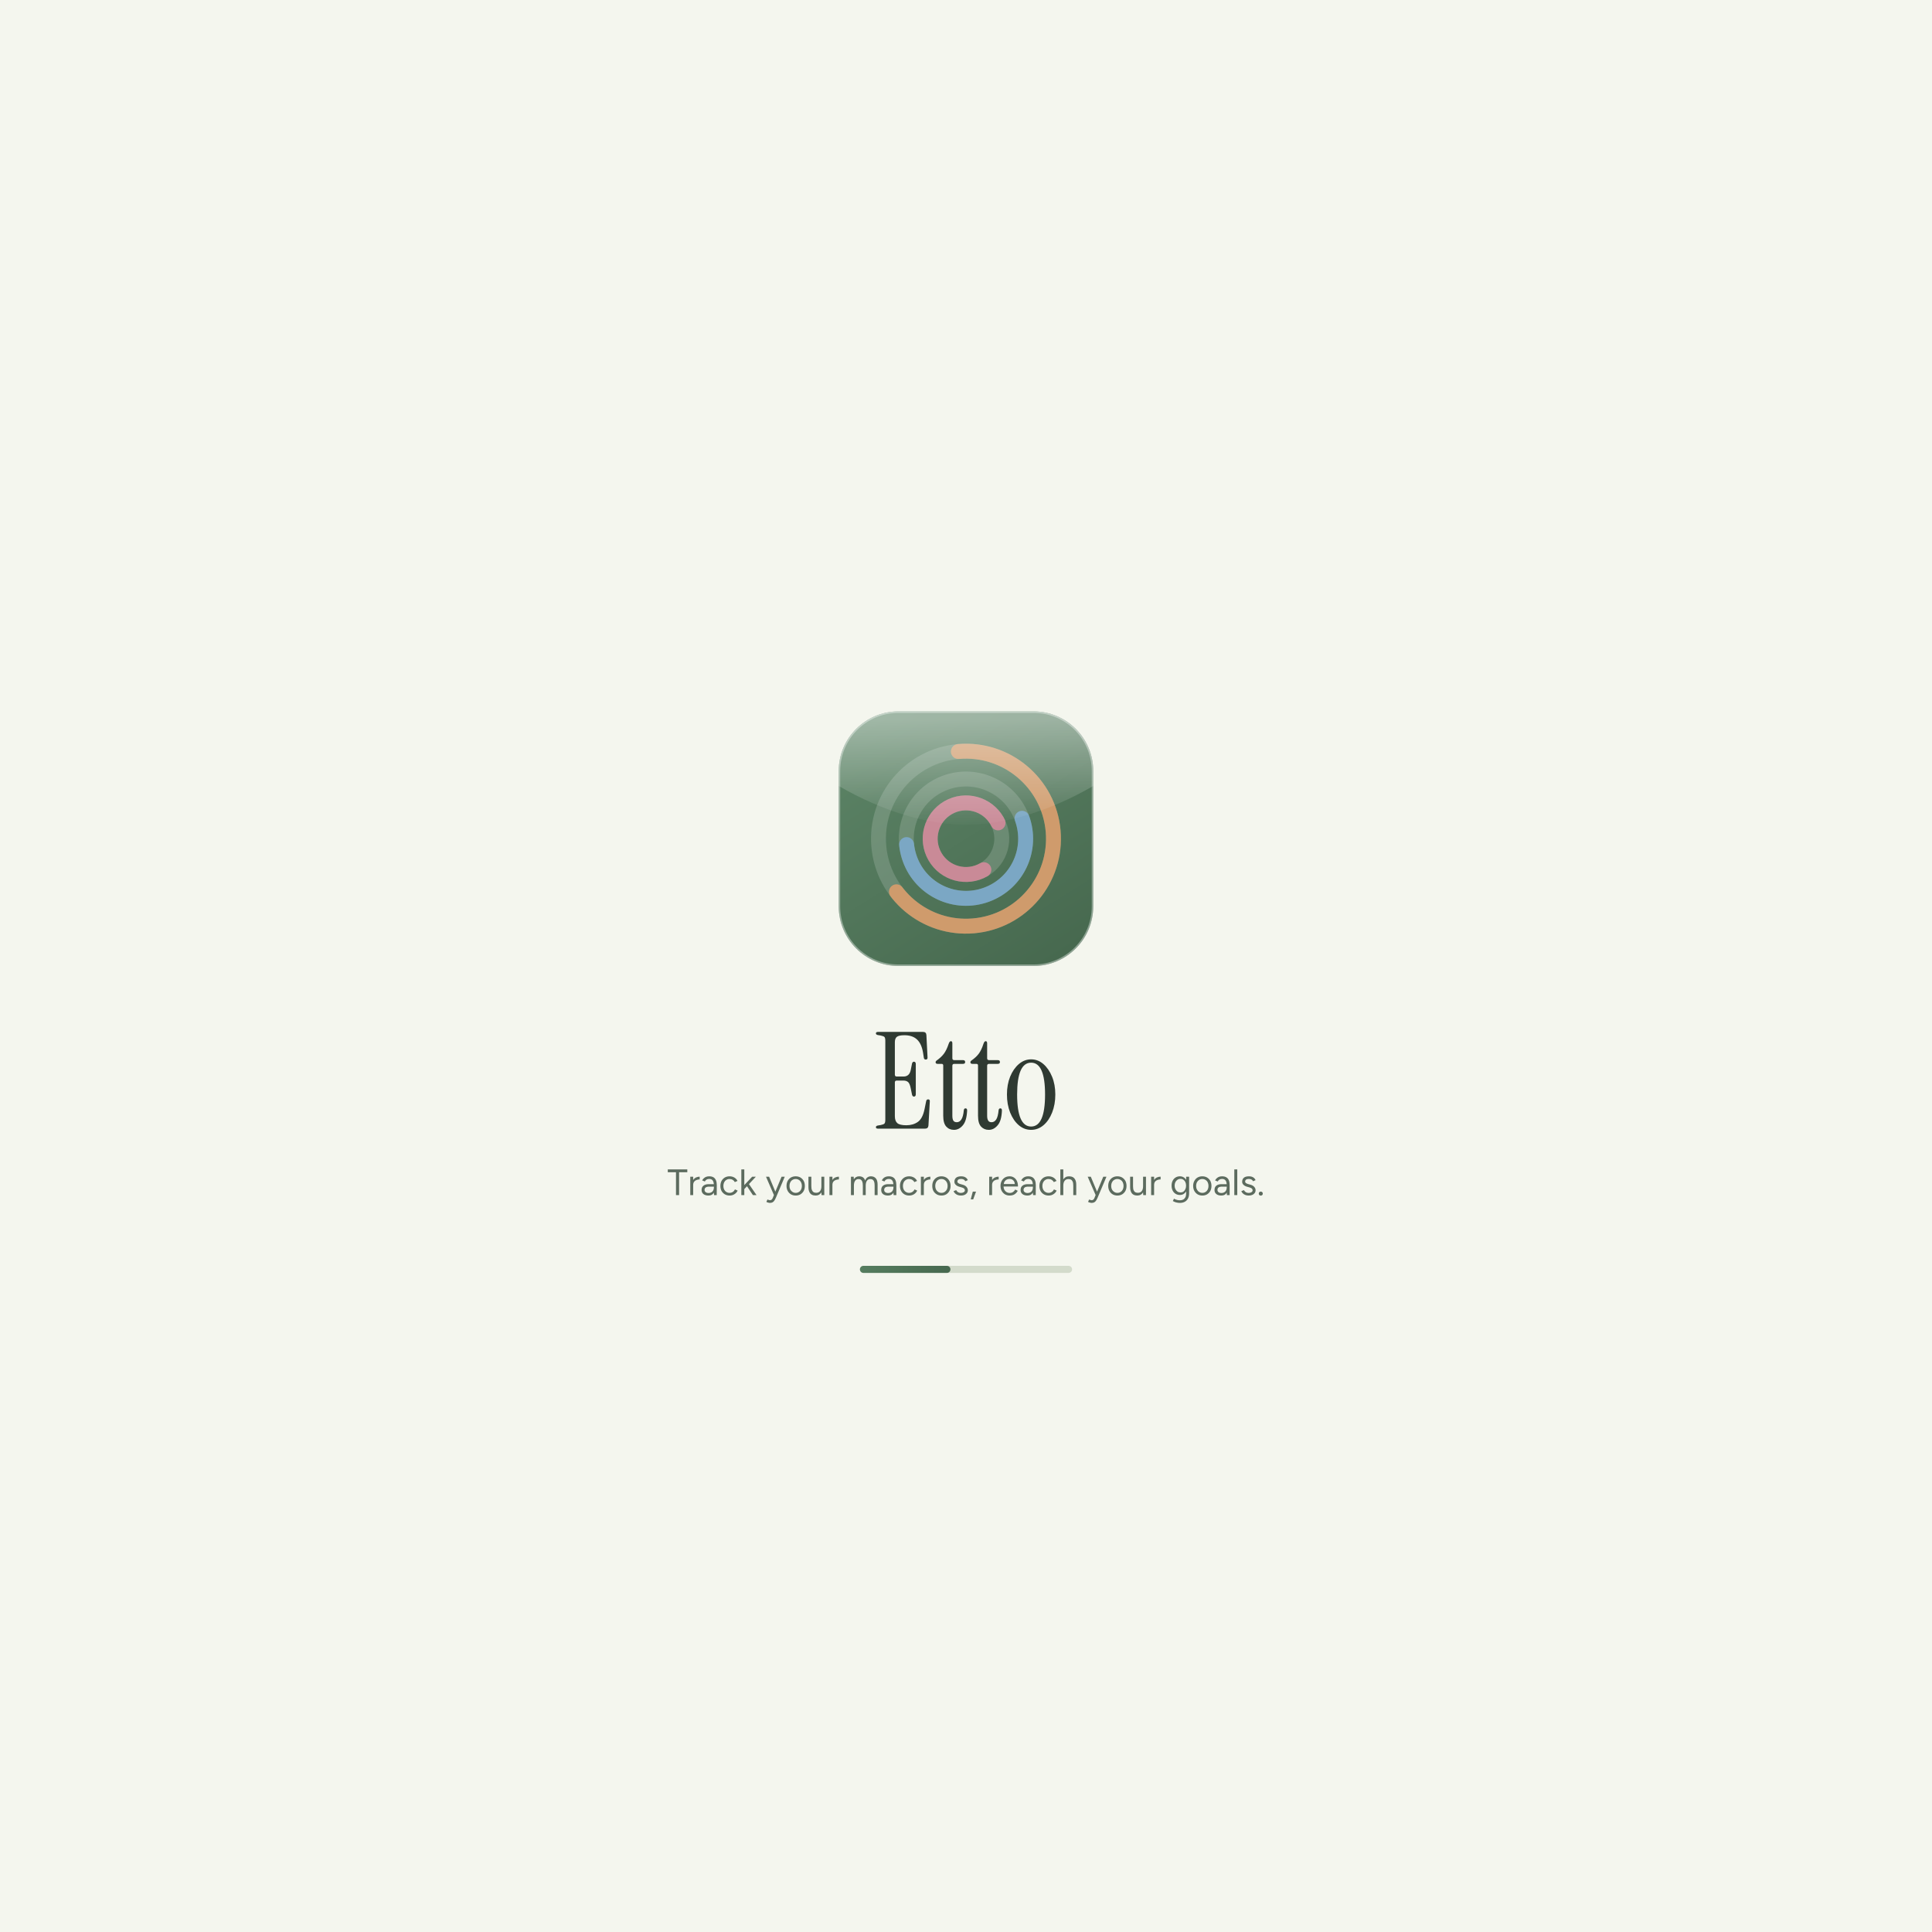
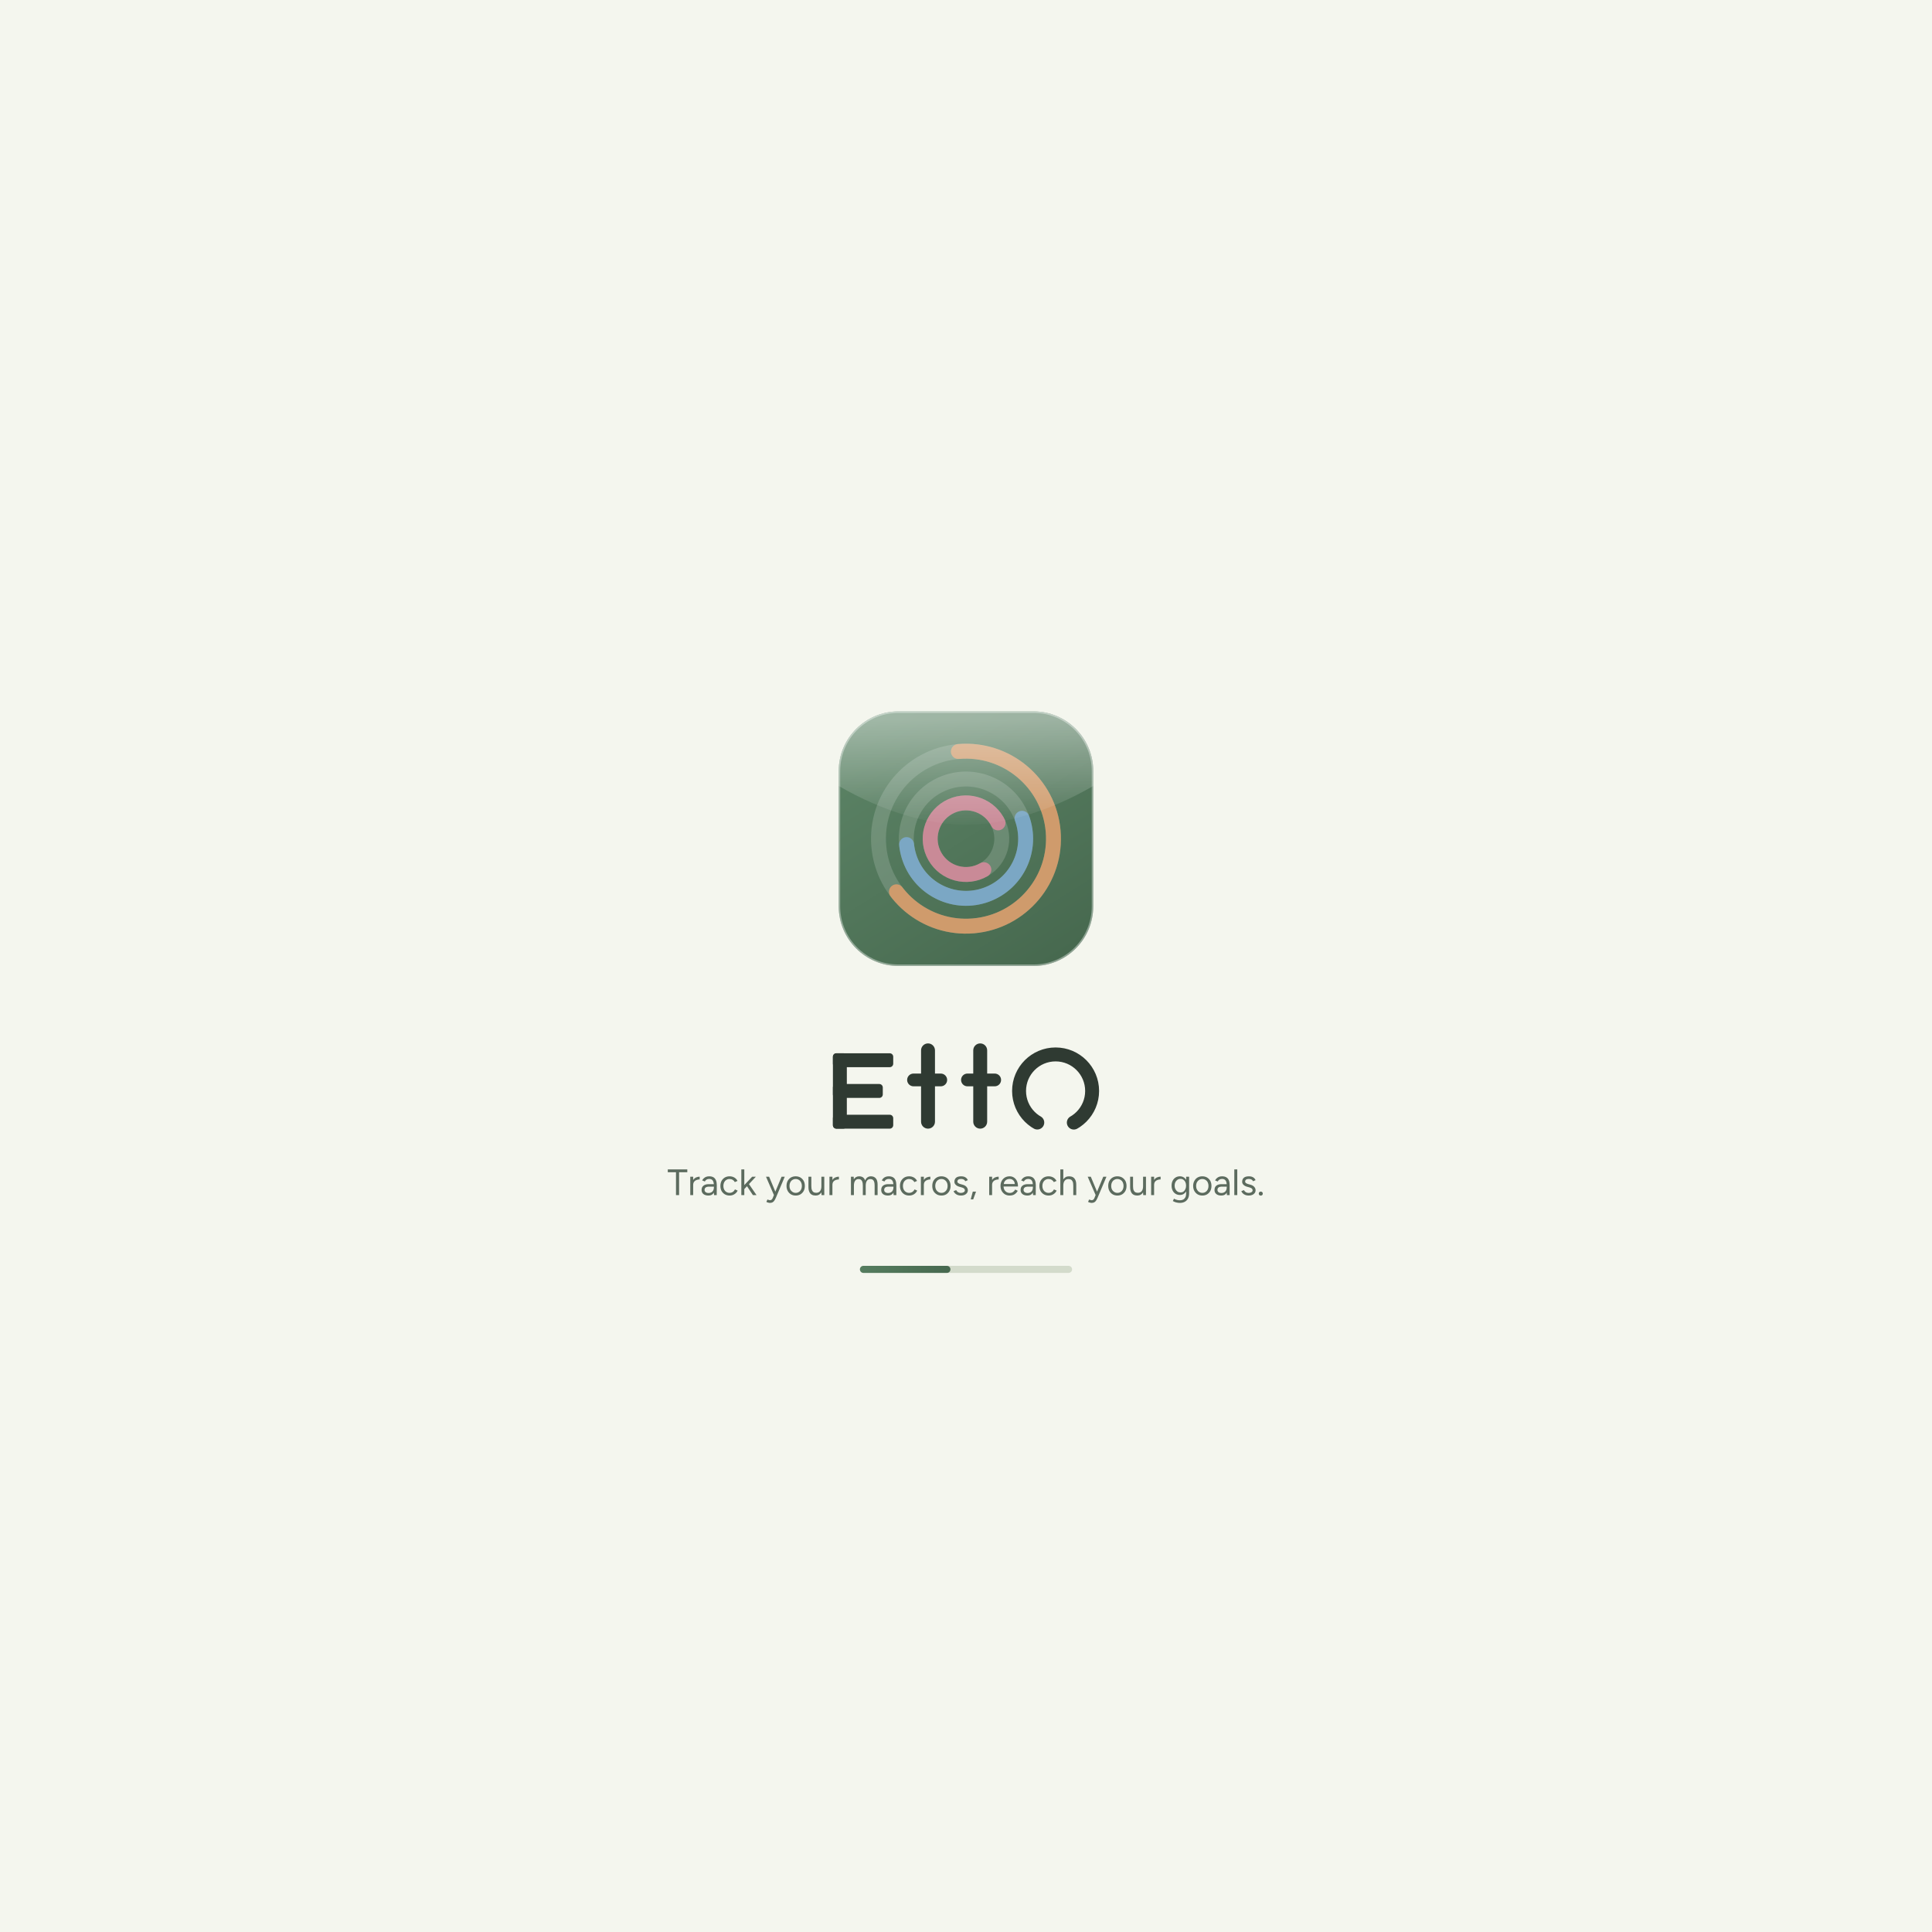
<svg xmlns="http://www.w3.org/2000/svg" width="2732" height="2732" viewBox="0 0 2732 2732" fill="none">
  <defs>
    <linearGradient id="tile" x1="96" y1="0" x2="416" y2="512" gradientUnits="userSpaceOnUse">
      <stop offset="0" stop-color="#5C8466" />
      <stop offset="1" stop-color="#47694F" />
    </linearGradient>
    <linearGradient id="specular" x1="256" y1="16" x2="256" y2="240" gradientUnits="userSpaceOnUse">
      <stop offset="0" stop-color="#ffffff" stop-opacity=".42" />
      <stop offset="1" stop-color="#ffffff" stop-opacity="0" />
    </linearGradient>
    <linearGradient id="bar" x1="0" y1="0" x2="1" y2="0">
      <stop offset="0" stop-color="#557D5F" />
      <stop offset="1" stop-color="#47694F" />
    </linearGradient>
    <clipPath id="tileClip">
      <rect width="512" height="512" rx="120" />
    </clipPath>
  </defs>
  <rect width="2732" height="2732" fill="#F4F6EE" />
  <g transform="translate(1186 1006) scale(0.703)">
    <rect width="512" height="512" rx="120" fill="url(#tile)" />
    <g clip-path="url(#tileClip)" fill="none" stroke-linecap="round" stroke-width="30">
      <g transform="rotate(-95 256 256)">
        <circle cx="256" cy="256" r="176" stroke="#ffffff" stroke-opacity=".16" />
        <circle cx="256" cy="256" r="176" stroke="#CF9B6C" stroke-dasharray="730 376" />
      </g>
      <g transform="rotate(-20 256 256)">
        <circle cx="256" cy="256" r="120" stroke="#ffffff" stroke-opacity=".16" />
        <circle cx="256" cy="256" r="120" stroke="#7BA7C4" stroke-dasharray="407 347" />
      </g>
      <g transform="rotate(60 256 256)">
        <circle cx="256" cy="256" r="72" stroke="#ffffff" stroke-opacity=".16" />
        <circle cx="256" cy="256" r="72" stroke="#C98A97" stroke-dasharray="344 109" />
      </g>
    </g>
    <g clip-path="url(#tileClip)">
      <path d="M0 0h512v150c-90 52-180 78-256 78S90 202 0 150Z" fill="url(#specular)" />
      <rect x="1.5" y="1.5" width="509" height="509" rx="118.5" fill="none" stroke="#ffffff" stroke-opacity=".38" stroke-width="3" />
    </g>
  </g>
-   <path transform="translate(1366 1596)" fill="#2F3A32" d="M-124.5 0Q-127.4 0 -127.4 -2.1Q-127.4 -3.8 -124.9 -4.4L-120.6 -5.1Q-116.6 -5.9 -115.3 -7.2Q-114.1 -8.6 -114.1 -12.5V-124.3Q-114.1 -128.2 -115.3 -129.6Q-116.6 -130.9 -120.6 -131.7L-124.9 -132.4Q-127.4 -133 -127.4 -134.7Q-127.4 -136.8 -124.5 -136.8H-60.7Q-56.3 -136.8 -56 -132.4L-54.4 -100.9Q-54.1 -97.7 -56.9 -97.7Q-59.2 -97.7 -59.6 -100.1L-60.7 -107.2Q-62.8 -120.1 -69.3 -126.1Q-75.7 -132.1 -87.1 -132.1Q-94.7 -132.1 -97.7 -129.9Q-100.6 -127.7 -100.6 -122.2V-76.4Q-100.6 -73.7 -97.9 -73.7H-88.4Q-80.1 -73.7 -78.2 -82.7L-76.3 -92.2Q-75.5 -95 -73.1 -94.6Q-71 -94.2 -71 -91.4V-48.6Q-71 -45.8 -73.1 -45.4Q-75.5 -45 -76.3 -47.9L-78.2 -57.2Q-79.5 -63.8 -81.9 -65.9Q-84.3 -68 -88.6 -68H-97.9Q-100.6 -68 -100.6 -65.4V-17.7Q-100.6 -10.8 -97.1 -7.8Q-93.6 -4.8 -84.3 -4.8Q-74.8 -4.8 -68 -9.6Q-61.3 -14.4 -58.6 -27.7L-56.3 -39Q-55.8 -41.4 -53.5 -41.4Q-50.8 -41.4 -51.2 -38.2L-53.1 -4.4Q-53.5 0 -57.9 0ZM-17 1.7Q-23.7 1.7 -27.9 -2.9Q-32.2 -7.6 -32.2 -18.2V-89.3Q-32.2 -91.6 -34.5 -91.6H-40Q-43 -91.6 -43 -93.9Q-43 -95.4 -41.3 -96.5Q-35.1 -100.9 -31.3 -105.9Q-27.5 -111 -24.6 -119.7Q-23.3 -123.7 -21.4 -123.7Q-19.3 -123.7 -19.3 -120.7V-99.6Q-19.3 -96.9 -16.6 -96.9H-4.3Q-1.2 -96.9 -1.2 -94.2Q-1.2 -91.6 -4.3 -91.6H-16.6Q-19.3 -91.6 -19.3 -88.9V-18.1Q-19.3 -13.9 -18 -11.5Q-16.6 -9.1 -13 -9.1Q-9 -9.1 -6.5 -13.1Q-3.9 -17.1 -3.1 -26Q-2.8 -28.7 -0.7 -28.7Q1.6 -28.7 1.6 -25.8Q1 -11.2 -4.4 -4.8Q-9.8 1.7 -17 1.7ZM32.2 1.7Q25.6 1.7 21.3 -2.9Q17 -7.6 17 -18.2V-89.3Q17 -91.6 14.7 -91.6H9.2Q6.2 -91.6 6.2 -93.9Q6.2 -95.4 7.9 -96.5Q14.2 -100.9 18 -105.9Q21.8 -111 24.6 -119.7Q25.9 -123.7 27.8 -123.7Q29.9 -123.7 29.9 -120.7V-99.6Q29.9 -96.9 32.6 -96.9H44.9Q48 -96.9 48 -94.2Q48 -91.6 44.9 -91.6H32.6Q29.9 -91.6 29.9 -88.9V-18.1Q29.9 -13.9 31.3 -11.5Q32.6 -9.1 36.2 -9.1Q40.2 -9.1 42.8 -13.1Q45.3 -17.1 46.1 -26Q46.5 -28.7 48.5 -28.7Q50.8 -28.7 50.8 -25.8Q50.3 -11.2 44.8 -4.8Q39.4 1.7 32.2 1.7ZM92.1 1.7Q82.4 1.7 74.7 -4.8Q67 -11.4 62.4 -22.8Q57.9 -34.2 57.9 -48.3Q57.9 -62.3 62.4 -73.5Q67 -84.7 74.8 -91.4Q82.6 -98 92.1 -98Q101.7 -98 109.4 -91.4Q117.1 -84.7 121.7 -73.5Q126.3 -62.3 126.3 -48.3Q126.3 -34.2 121.8 -22.8Q117.3 -11.4 109.5 -4.8Q101.7 1.7 92.1 1.7ZM92.1 -3Q111.8 -3 111.8 -48.3Q111.8 -93.3 92.1 -93.3Q72.3 -93.3 72.3 -48.3Q72.3 -3 92.1 -3Z" />
+   <g transform="translate(1366 1596) scale(0.82)" fill="#2F3A32">
+     <rect x="-229.5" y="-130" width="24" height="130" rx="6" />
+     <rect x="-229.5" y="-130" width="104" height="24" rx="6" />
+     <rect x="-229.5" y="-77" width="86" height="24" rx="6" />
+     <rect x="-229.5" y="-24" width="104" height="24" rx="6" />
+     <rect x="-77.5" y="-147" width="24" height="147" rx="12" />
+     <rect x="12.5" y="-147" width="24" height="147" rx="12" />
+     <rect x="-101.5" y="-95" width="69" height="22" rx="11" />
+     <rect x="-8.5" y="-95" width="69" height="22" rx="11" />
+     <circle cx="154.5" cy="-65" r="63" fill="none" stroke="#2F3A32" stroke-width="24" stroke-linecap="round" stroke-dasharray="330 66" stroke-dashoffset="-132" />
+   </g>
  <path transform="translate(1366 1690)" fill="#5C6B5E" d="M-410.1 0V-32.4H-421.7V-36.4H-394.1V-32.4H-405.7V0ZM-389.9 0V-26H-385.8V-21.4Q-384.2 -23.8 -381.7 -25Q-379.2 -26.1 -376.6 -26.1V-22.2Q-378.9 -22.2 -381 -21.4Q-383.1 -20.7 -384.4 -19Q-385.8 -17.2 -385.8 -14.3V0ZM-364.1 0.6Q-368.7 0.6 -371.3 -1.5Q-373.9 -3.6 -373.9 -7.3Q-373.9 -11.3 -371.2 -13.4Q-368.6 -15.5 -363.9 -15.5H-356.6Q-356.9 -19.2 -358.4 -21Q-360 -22.9 -363.1 -22.9Q-365.3 -22.9 -366.8 -22Q-368.3 -21.1 -369.3 -19.3L-373.1 -20.8Q-372.1 -22.6 -370.7 -23.9Q-369.3 -25.2 -367.4 -25.9Q-365.6 -26.6 -363.1 -26.6Q-359.5 -26.6 -357.1 -25.2Q-354.8 -23.8 -353.6 -21Q-352.4 -18.2 -352.4 -14.1L-352.5 0H-356.3L-356.5 -3.5Q-357.7 -1.5 -359.6 -0.4Q-361.5 0.6 -364.1 0.6ZM-363.9 -3Q-361.7 -3 -360 -4Q-358.3 -4.9 -357.4 -6.7Q-356.5 -8.5 -356.5 -11V-12H-362.9Q-366.6 -12 -368.1 -10.8Q-369.7 -9.6 -369.7 -7.4Q-369.7 -5.3 -368.1 -4.2Q-366.6 -3 -363.9 -3ZM-334.2 0.6Q-338.1 0.6 -341 -1.1Q-344 -2.9 -345.7 -5.9Q-347.3 -9 -347.3 -13Q-347.3 -17 -345.7 -20.1Q-344 -23.1 -341.1 -24.9Q-338.1 -26.6 -334.3 -26.6Q-330.6 -26.6 -327.6 -24.9Q-324.7 -23.2 -323.1 -20.1L-326.9 -18.4Q-327.9 -20.4 -329.9 -21.6Q-331.9 -22.8 -334.4 -22.8Q-337 -22.8 -338.9 -21.5Q-340.9 -20.3 -342 -18.1Q-343.1 -15.9 -343.1 -13Q-343.1 -10.1 -342 -7.9Q-340.9 -5.7 -338.9 -4.5Q-336.9 -3.2 -334.3 -3.2Q-331.8 -3.2 -329.8 -4.5Q-327.8 -5.8 -326.7 -8.1L-322.9 -6.4Q-324.5 -3.1 -327.5 -1.3Q-330.4 0.6 -334.2 0.6ZM-317.7 0V-36.4H-313.5V-14.2L-302.4 -26H-297.2L-306.9 -15.6L-296.2 0H-301.3L-309.7 -12.6L-313.5 -8.5V0ZM-277.3 11Q-278.3 11 -279.6 10.6Q-280.9 10.3 -282.3 9.6L-280.8 6.2Q-279.6 6.7 -278.7 6.9Q-277.8 7.2 -277.3 7.2Q-275.9 7.2 -274.9 6.4Q-274 5.7 -273.4 4.3L-271.6 -0.1L-282.8 -26H-278.4L-269.6 -4.9L-260.8 -26H-256.3L-268.8 3.6Q-269.8 5.9 -270.9 7.6Q-271.9 9.2 -273.4 10.1Q-275 11 -277.3 11ZM-240.8 0.6Q-244.6 0.6 -247.5 -1.1Q-250.5 -2.9 -252.1 -5.9Q-253.8 -9 -253.8 -13Q-253.8 -17 -252.2 -20.1Q-250.5 -23.1 -247.6 -24.9Q-244.6 -26.6 -240.9 -26.6Q-237.1 -26.6 -234.1 -24.9Q-231.2 -23.1 -229.5 -20.1Q-227.9 -17 -227.9 -13Q-227.9 -9 -229.5 -5.9Q-231.2 -2.9 -234.1 -1.1Q-237 0.6 -240.8 0.6ZM-240.8 -3.2Q-238.2 -3.2 -236.3 -4.5Q-234.3 -5.7 -233.2 -7.9Q-232.1 -10.1 -232.1 -13Q-232.1 -15.9 -233.2 -18.1Q-234.3 -20.3 -236.3 -21.5Q-238.3 -22.8 -240.9 -22.8Q-243.4 -22.8 -245.4 -21.5Q-247.4 -20.3 -248.5 -18.1Q-249.6 -15.9 -249.6 -13Q-249.6 -10.1 -248.5 -7.9Q-247.3 -5.7 -245.3 -4.5Q-243.3 -3.2 -240.8 -3.2ZM-212.7 0.6Q-215.7 0.6 -218 -0.6Q-220.3 -1.8 -221.5 -4.5Q-222.8 -7.2 -222.8 -11.4V-26H-218.7V-12.7Q-218.7 -8.8 -217.7 -6.8Q-216.8 -4.8 -215.3 -4Q-213.7 -3.3 -211.7 -3.3Q-208.3 -3.3 -206.4 -5.7Q-204.5 -8.1 -204.5 -12.6V-26H-200.4V0H-204.3L-204.5 -3.9Q-205.8 -1.7 -207.8 -0.6Q-209.9 0.6 -212.7 0.6ZM-193.1 0V-26H-188.9V-21.4Q-187.4 -23.8 -184.9 -25Q-182.4 -26.1 -179.7 -26.1V-22.2Q-182.1 -22.2 -184.2 -21.4Q-186.3 -20.7 -187.6 -19Q-188.9 -17.2 -188.9 -14.3V0ZM-162.7 0V-26H-158.8L-158.6 -22.4Q-157.4 -24.4 -155.5 -25.5Q-153.6 -26.6 -151.1 -26.6Q-148 -26.6 -145.8 -25.2Q-143.6 -23.7 -142.6 -20.7Q-141.5 -23.6 -139.4 -25.1Q-137.3 -26.6 -134.4 -26.6Q-130 -26.6 -127.5 -23.7Q-125 -20.8 -125 -14.9V0H-129.2V-13.3Q-129.2 -17.2 -130 -19.2Q-130.8 -21.2 -132.2 -22Q-133.5 -22.7 -135.3 -22.7Q-138.4 -22.7 -140.1 -20.3Q-141.8 -17.9 -141.8 -13.4V0H-145.9V-13.3Q-145.9 -17.2 -146.7 -19.2Q-147.6 -21.2 -148.9 -22Q-150.3 -22.7 -152.1 -22.7Q-155.1 -22.7 -156.8 -20.3Q-158.5 -17.9 -158.5 -13.4V0ZM-110.2 0.6Q-114.8 0.6 -117.4 -1.5Q-119.9 -3.6 -119.9 -7.3Q-119.9 -11.3 -117.3 -13.4Q-114.7 -15.5 -110 -15.5H-102.7Q-103 -19.2 -104.5 -21Q-106.1 -22.9 -109.2 -22.9Q-111.4 -22.9 -112.9 -22Q-114.4 -21.1 -115.4 -19.3L-119.1 -20.8Q-118.1 -22.6 -116.8 -23.9Q-115.4 -25.2 -113.5 -25.9Q-111.6 -26.6 -109.2 -26.6Q-105.6 -26.6 -103.2 -25.2Q-100.8 -23.8 -99.7 -21Q-98.5 -18.2 -98.5 -14.1L-98.5 0H-102.4L-102.6 -3.5Q-103.7 -1.5 -105.7 -0.4Q-107.6 0.6 -110.2 0.6ZM-110 -3Q-107.8 -3 -106.1 -4Q-104.4 -4.9 -103.5 -6.7Q-102.6 -8.5 -102.6 -11V-12H-109Q-112.7 -12 -114.2 -10.8Q-115.7 -9.6 -115.7 -7.4Q-115.7 -5.3 -114.2 -4.2Q-112.7 -3 -110 -3ZM-80.3 0.6Q-84.2 0.6 -87.1 -1.1Q-90.1 -2.9 -91.7 -5.9Q-93.4 -9 -93.4 -13Q-93.4 -17 -91.8 -20.1Q-90.1 -23.1 -87.2 -24.9Q-84.2 -26.6 -80.4 -26.6Q-76.7 -26.6 -73.7 -24.9Q-70.8 -23.2 -69.2 -20.1L-73 -18.4Q-74 -20.4 -76 -21.6Q-78 -22.8 -80.5 -22.8Q-83.1 -22.8 -85 -21.5Q-87 -20.3 -88.1 -18.1Q-89.2 -15.9 -89.2 -13Q-89.2 -10.1 -88.1 -7.9Q-87 -5.7 -85 -4.5Q-83 -3.2 -80.4 -3.2Q-77.9 -3.2 -75.9 -4.5Q-73.8 -5.8 -72.8 -8.1L-69 -6.4Q-70.6 -3.1 -73.5 -1.3Q-76.5 0.6 -80.3 0.6ZM-63.8 0V-26H-59.6V-21.4Q-58.1 -23.8 -55.6 -25Q-53.1 -26.1 -50.4 -26.1V-22.2Q-52.7 -22.2 -54.8 -21.4Q-56.9 -20.7 -58.3 -19Q-59.6 -17.2 -59.6 -14.3V0ZM-34.7 0.6Q-38.5 0.6 -41.4 -1.1Q-44.4 -2.9 -46.1 -5.9Q-47.7 -9 -47.7 -13Q-47.7 -17 -46.1 -20.1Q-44.4 -23.1 -41.5 -24.9Q-38.6 -26.6 -34.8 -26.6Q-31 -26.6 -28 -24.9Q-25.1 -23.1 -23.5 -20.1Q-21.8 -17 -21.8 -13Q-21.8 -9 -23.5 -5.9Q-25.1 -2.9 -28 -1.1Q-30.9 0.6 -34.7 0.6ZM-34.7 -3.2Q-32.1 -3.2 -30.2 -4.5Q-28.3 -5.7 -27.1 -7.9Q-26 -10.1 -26 -13Q-26 -15.9 -27.1 -18.1Q-28.3 -20.3 -30.2 -21.5Q-32.2 -22.8 -34.8 -22.8Q-37.4 -22.8 -39.3 -21.5Q-41.3 -20.3 -42.4 -18.1Q-43.5 -15.9 -43.5 -13Q-43.5 -10.1 -42.4 -7.9Q-41.2 -5.7 -39.3 -4.5Q-37.3 -3.2 -34.7 -3.2ZM-7 0.6Q-9.8 0.6 -11.9 -0.2Q-14.1 -1.1 -15.5 -2.5Q-16.9 -3.9 -17.6 -5.6L-13.9 -7.1Q-13 -5.3 -11.3 -4.2Q-9.5 -3.1 -7.4 -3.1Q-4.9 -3.1 -3.3 -4.1Q-1.6 -5.1 -1.6 -6.8Q-1.6 -8.4 -2.8 -9.4Q-4.1 -10.4 -6.4 -11L-8.9 -11.7Q-12.5 -12.6 -14.4 -14.5Q-16.4 -16.4 -16.4 -18.8Q-16.4 -22.5 -14 -24.6Q-11.6 -26.6 -6.8 -26.6Q-4.5 -26.6 -2.6 -26Q-0.7 -25.3 0.6 -24.1Q1.9 -22.8 2.6 -21.2L-1 -19.6Q-1.7 -21.3 -3.3 -22.1Q-4.9 -22.9 -7.1 -22.9Q-9.5 -22.9 -10.9 -21.9Q-12.2 -20.9 -12.2 -19Q-12.2 -18 -11.1 -17.1Q-10 -16.2 -7.8 -15.6L-5.2 -14.9Q-2.7 -14.3 -0.9 -13.1Q0.8 -11.9 1.7 -10.3Q2.6 -8.7 2.6 -7Q2.6 -4.6 1.3 -2.9Q0.1 -1.2 -2.1 -0.3Q-4.2 0.6 -7 0.6ZM6.7 6 9.6 -5H14.2L10.2 6ZM32.8 0V-26H36.9V-21.4Q38.5 -23.8 41 -25Q43.5 -26.1 46.2 -26.1V-22.2Q43.8 -22.2 41.7 -21.4Q39.6 -20.7 38.3 -19Q36.9 -17.2 36.9 -14.3V0ZM61.7 0.6Q58 0.6 55.1 -1.1Q52.2 -2.9 50.5 -5.9Q48.8 -9 48.8 -13Q48.8 -17 50.5 -20.1Q52.1 -23.1 55 -24.9Q57.9 -26.6 61.7 -26.6Q65.3 -26.6 67.9 -24.8Q70.6 -23 72.1 -19.8Q73.5 -16.6 73.5 -12.2H53.1Q53.3 -7.9 55.8 -5.5Q58.2 -3.1 61.9 -3.1Q64.7 -3.1 66.6 -4.5Q68.5 -5.8 69.6 -7.9L73.2 -6.1Q72.1 -4.1 70.5 -2.6Q68.9 -1 66.7 -0.2Q64.5 0.6 61.7 0.6ZM53.4 -15.7H69Q68.9 -18 67.9 -19.6Q66.9 -21.2 65.2 -22.1Q63.6 -22.9 61.6 -22.9Q59.6 -22.9 57.8 -22.1Q56 -21.2 54.8 -19.6Q53.6 -17.9 53.4 -15.7ZM87 0.6Q82.4 0.6 79.8 -1.5Q77.2 -3.6 77.2 -7.3Q77.2 -11.3 79.9 -13.4Q82.5 -15.5 87.2 -15.5H94.5Q94.2 -19.2 92.7 -21Q91.1 -22.9 88 -22.9Q85.8 -22.9 84.3 -22Q82.8 -21.1 81.8 -19.3L78 -20.8Q79 -22.6 80.4 -23.9Q81.8 -25.2 83.7 -25.9Q85.5 -26.6 88 -26.6Q91.6 -26.6 94 -25.2Q96.3 -23.8 97.5 -21Q98.7 -18.2 98.7 -14.1L98.6 0H94.8L94.6 -3.5Q93.4 -1.5 91.5 -0.4Q89.6 0.6 87 0.6ZM87.2 -3Q89.4 -3 91.1 -4Q92.8 -4.9 93.7 -6.7Q94.6 -8.5 94.6 -11V-12H88.2Q84.5 -12 83 -10.8Q81.4 -9.6 81.4 -7.4Q81.4 -5.3 83 -4.2Q84.5 -3 87.2 -3ZM116.9 0.6Q113 0.6 110.1 -1.1Q107.1 -2.9 105.4 -5.9Q103.8 -9 103.8 -13Q103.8 -17 105.4 -20.1Q107.1 -23.1 110 -24.9Q113 -26.6 116.8 -26.6Q120.5 -26.6 123.5 -24.9Q126.4 -23.2 128 -20.1L124.2 -18.4Q123.2 -20.4 121.2 -21.6Q119.2 -22.8 116.7 -22.8Q114.1 -22.8 112.2 -21.5Q110.2 -20.3 109.1 -18.1Q108 -15.9 108 -13Q108 -10.1 109.1 -7.9Q110.2 -5.7 112.2 -4.5Q114.2 -3.2 116.8 -3.2Q119.3 -3.2 121.3 -4.5Q123.3 -5.8 124.4 -8.1L128.2 -6.4Q126.6 -3.1 123.6 -1.3Q120.7 0.6 116.9 0.6ZM133.4 0V-36.4H137.6V-22.2Q138.9 -24.3 141 -25.5Q143 -26.6 145.8 -26.6Q148.8 -26.6 151.1 -25.4Q153.3 -24.2 154.6 -21.5Q155.9 -18.9 155.9 -14.6V0H151.7V-13.3Q151.7 -17.2 150.8 -19.2Q149.9 -21.2 148.3 -22Q146.8 -22.7 144.8 -22.7Q141.4 -22.7 139.5 -20.3Q137.6 -17.9 137.6 -13.4V0ZM177.6 11Q176.6 11 175.3 10.6Q174 10.3 172.6 9.6L174.1 6.2Q175.3 6.7 176.2 6.9Q177.1 7.2 177.6 7.2Q179 7.2 180 6.4Q180.9 5.7 181.5 4.3L183.3 -0.1L172.1 -26H176.5L185.3 -4.9L194.1 -26H198.6L186.1 3.6Q185.1 5.9 184 7.6Q183 9.2 181.5 10.1Q179.9 11 177.6 11ZM214.1 0.6Q210.3 0.6 207.4 -1.1Q204.4 -2.9 202.8 -5.9Q201.1 -9 201.1 -13Q201.1 -17 202.7 -20.1Q204.4 -23.1 207.3 -24.9Q210.3 -26.6 214 -26.6Q217.8 -26.6 220.8 -24.9Q223.7 -23.1 225.4 -20.1Q227 -17 227 -13Q227 -9 225.4 -5.9Q223.7 -2.9 220.8 -1.1Q217.9 0.6 214.1 0.6ZM214.1 -3.2Q216.7 -3.2 218.6 -4.5Q220.6 -5.7 221.7 -7.9Q222.8 -10.1 222.8 -13Q222.8 -15.9 221.7 -18.1Q220.6 -20.3 218.6 -21.5Q216.6 -22.8 214 -22.8Q211.5 -22.8 209.5 -21.5Q207.5 -20.3 206.4 -18.1Q205.3 -15.9 205.3 -13Q205.3 -10.1 206.4 -7.9Q207.6 -5.7 209.6 -4.5Q211.6 -3.2 214.1 -3.2ZM242.2 0.6Q239.2 0.6 236.9 -0.6Q234.6 -1.8 233.4 -4.5Q232.1 -7.2 232.1 -11.4V-26H236.2V-12.7Q236.2 -8.8 237.1 -6.8Q238 -4.8 239.6 -4Q241.2 -3.3 243.2 -3.3Q246.6 -3.3 248.5 -5.7Q250.4 -8.1 250.4 -12.6V-26H254.5V0H250.6L250.4 -3.9Q249.1 -1.7 247.1 -0.6Q245 0.6 242.2 0.6ZM261.8 0V-26H266V-21.4Q267.5 -23.8 270 -25Q272.5 -26.1 275.2 -26.1V-22.2Q272.8 -22.2 270.7 -21.4Q268.6 -20.7 267.3 -19Q266 -17.2 266 -14.3V0ZM302.6 11Q300.1 11 298.1 10.5Q296 10.1 294.6 9.4Q293.2 8.8 292.5 8.4L294.1 5Q294.8 5.4 296 6Q297.3 6.5 298.9 6.9Q300.6 7.3 302.6 7.3Q305.1 7.3 307.1 6.3Q309 5.3 310.2 3.1Q311.3 0.9 311.3 -2.4V-5.2Q309.9 -2.9 307.6 -1.5Q305.3 -0.2 302.4 -0.2Q299 -0.2 296.3 -1.9Q293.7 -3.5 292.2 -6.5Q290.7 -9.5 290.7 -13.4Q290.7 -17.3 292.2 -20.3Q293.7 -23.3 296.3 -24.9Q299 -26.6 302.4 -26.6Q305.3 -26.6 307.6 -25.3Q309.9 -24 311.3 -21.6V-26H315.5V-2.5Q315.5 2 313.8 5Q312.1 8 309.2 9.5Q306.3 11 302.6 11ZM303.4 -3.8Q305.7 -3.8 307.5 -5Q309.3 -6.3 310.2 -8.5Q311.2 -10.6 311.2 -13.4Q311.2 -16.2 310.2 -18.4Q309.2 -20.5 307.5 -21.7Q305.7 -23 303.4 -23Q300.9 -23 299 -21.7Q297.2 -20.5 296.1 -18.4Q295 -16.2 295 -13.4Q295 -10.6 296.1 -8.5Q297.2 -6.3 299.1 -5Q301 -3.8 303.4 -3.8ZM334.2 0.6Q330.4 0.6 327.5 -1.1Q324.6 -2.9 322.9 -5.9Q321.2 -9 321.2 -13Q321.2 -17 322.9 -20.1Q324.5 -23.1 327.4 -24.9Q330.4 -26.6 334.1 -26.6Q338 -26.6 340.9 -24.9Q343.8 -23.1 345.5 -20.1Q347.1 -17 347.1 -13Q347.1 -9 345.5 -5.9Q343.8 -2.9 340.9 -1.1Q338 0.6 334.2 0.6ZM334.2 -3.2Q336.8 -3.2 338.7 -4.5Q340.7 -5.7 341.8 -7.9Q342.9 -10.1 342.9 -13Q342.9 -15.9 341.8 -18.1Q340.7 -20.3 338.7 -21.5Q336.7 -22.8 334.1 -22.8Q331.6 -22.8 329.6 -21.5Q327.7 -20.3 326.5 -18.1Q325.4 -15.9 325.4 -13Q325.4 -10.1 326.6 -7.9Q327.7 -5.7 329.7 -4.5Q331.7 -3.2 334.2 -3.2ZM361.1 0.6Q356.5 0.6 354 -1.5Q351.4 -3.6 351.4 -7.3Q351.4 -11.3 354 -13.4Q356.6 -15.5 361.4 -15.5H368.6Q368.4 -19.2 366.8 -21Q365.2 -22.9 362.1 -22.9Q359.9 -22.9 358.4 -22Q356.9 -21.1 355.9 -19.3L352.2 -20.8Q353.2 -22.6 354.6 -23.9Q356 -25.2 357.8 -25.9Q359.7 -26.6 362.1 -26.6Q365.7 -26.6 368.1 -25.2Q370.5 -23.8 371.7 -21Q372.8 -18.2 372.8 -14.1L372.8 0H368.9L368.7 -3.5Q367.6 -1.5 365.7 -0.4Q363.7 0.6 361.1 0.6ZM361.3 -3Q363.6 -3 365.2 -4Q366.9 -4.9 367.8 -6.7Q368.7 -8.5 368.7 -11V-12H362.3Q358.7 -12 357.1 -10.8Q355.6 -9.6 355.6 -7.4Q355.6 -5.3 357.1 -4.2Q358.6 -3 361.3 -3ZM379.4 0V-36.4H383.6V0ZM399.9 0.6Q397.1 0.6 395 -0.2Q392.8 -1.1 391.4 -2.5Q390 -3.9 389.3 -5.6L393 -7.1Q393.9 -5.3 395.6 -4.2Q397.4 -3.1 399.5 -3.1Q402 -3.1 403.6 -4.1Q405.3 -5.1 405.3 -6.8Q405.3 -8.4 404.1 -9.4Q402.8 -10.4 400.5 -11L398 -11.7Q394.4 -12.6 392.5 -14.5Q390.5 -16.4 390.5 -18.8Q390.5 -22.5 392.9 -24.6Q395.3 -26.6 400.1 -26.6Q402.4 -26.6 404.3 -26Q406.2 -25.3 407.5 -24.1Q408.8 -22.8 409.5 -21.2L405.9 -19.6Q405.2 -21.3 403.6 -22.1Q402 -22.9 399.8 -22.9Q397.4 -22.9 396 -21.9Q394.7 -20.9 394.7 -19Q394.7 -18 395.8 -17.1Q396.9 -16.2 399.1 -15.6L401.7 -14.9Q404.2 -14.3 406 -13.1Q407.7 -11.9 408.6 -10.3Q409.5 -8.7 409.5 -7Q409.5 -4.6 408.2 -2.9Q407 -1.2 404.8 -0.3Q402.7 0.6 399.9 0.6ZM416.8 0.7Q415.7 0.7 414.8 -0.1Q414 -1 414 -2.1Q414 -3.3 414.8 -4.2Q415.7 -5 416.8 -5Q418 -5 418.9 -4.2Q419.7 -3.3 419.7 -2.1Q419.7 -1 418.9 -0.1Q418 0.7 416.8 0.7Z" />
  <rect x="1216" y="1790" width="300" height="10" rx="5" fill="#D3DBCB" />
  <rect x="1216" y="1790" width="128" height="10" rx="5" fill="url(#bar)" />
</svg>
